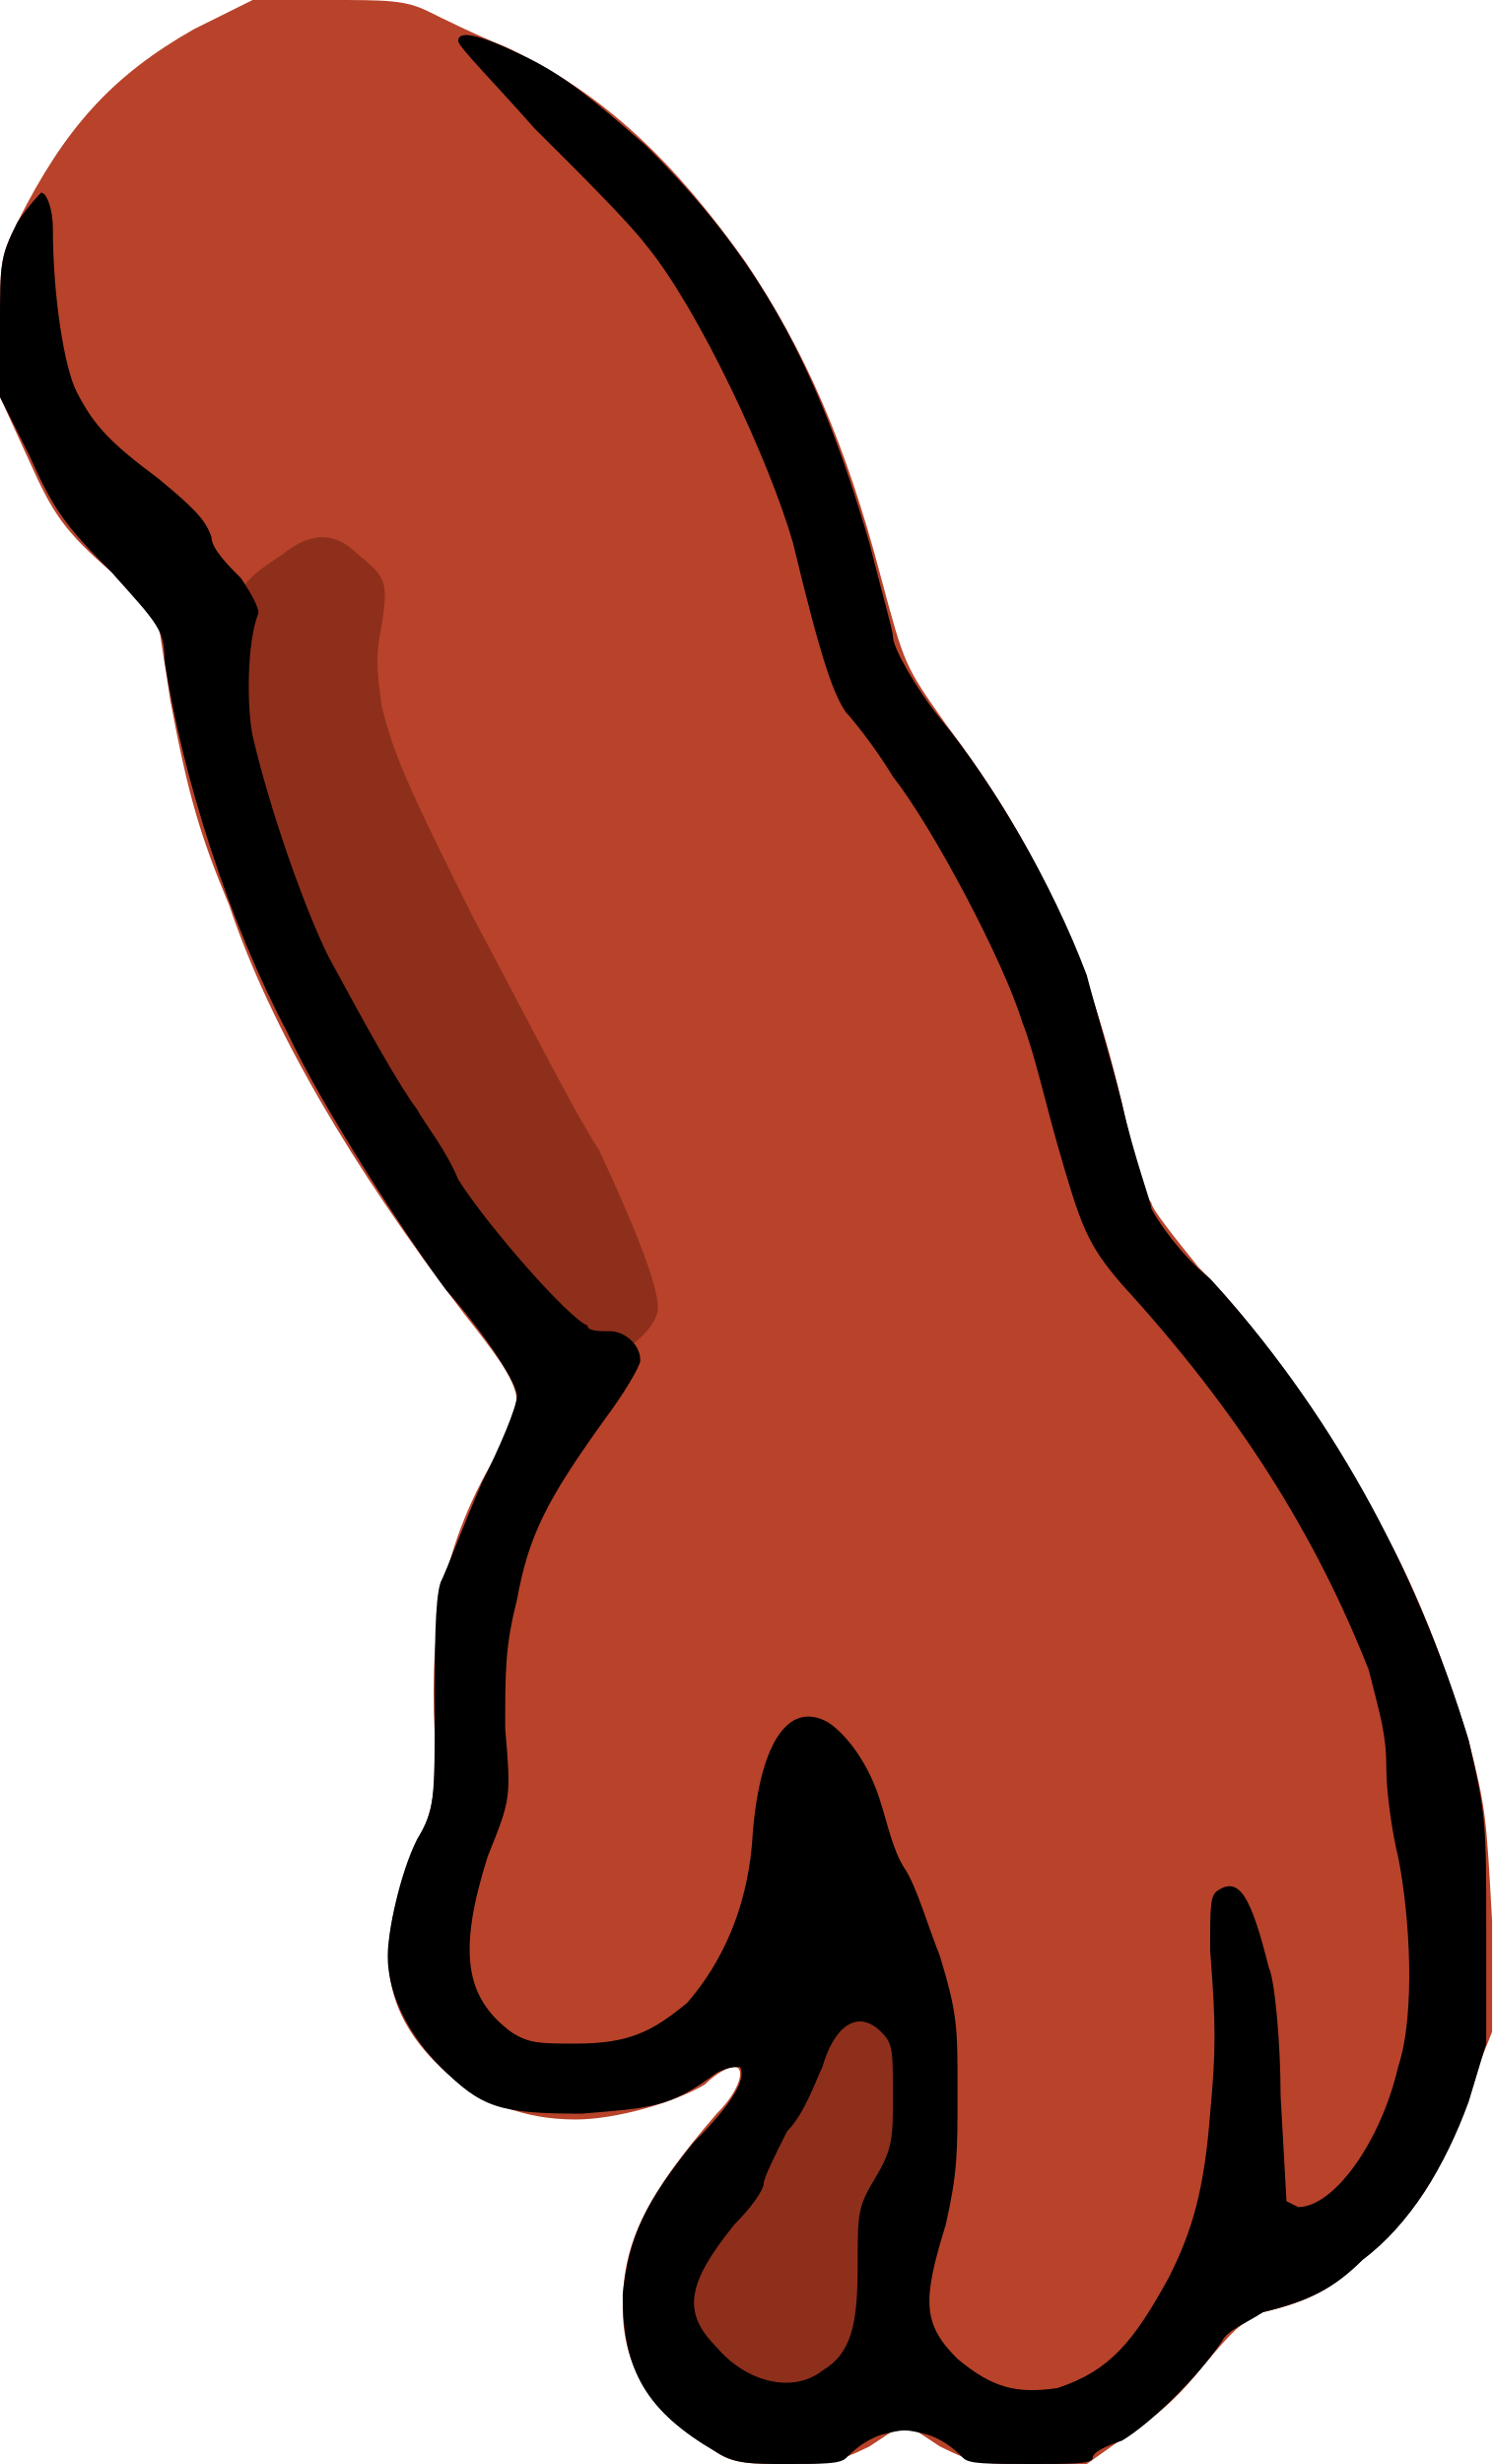
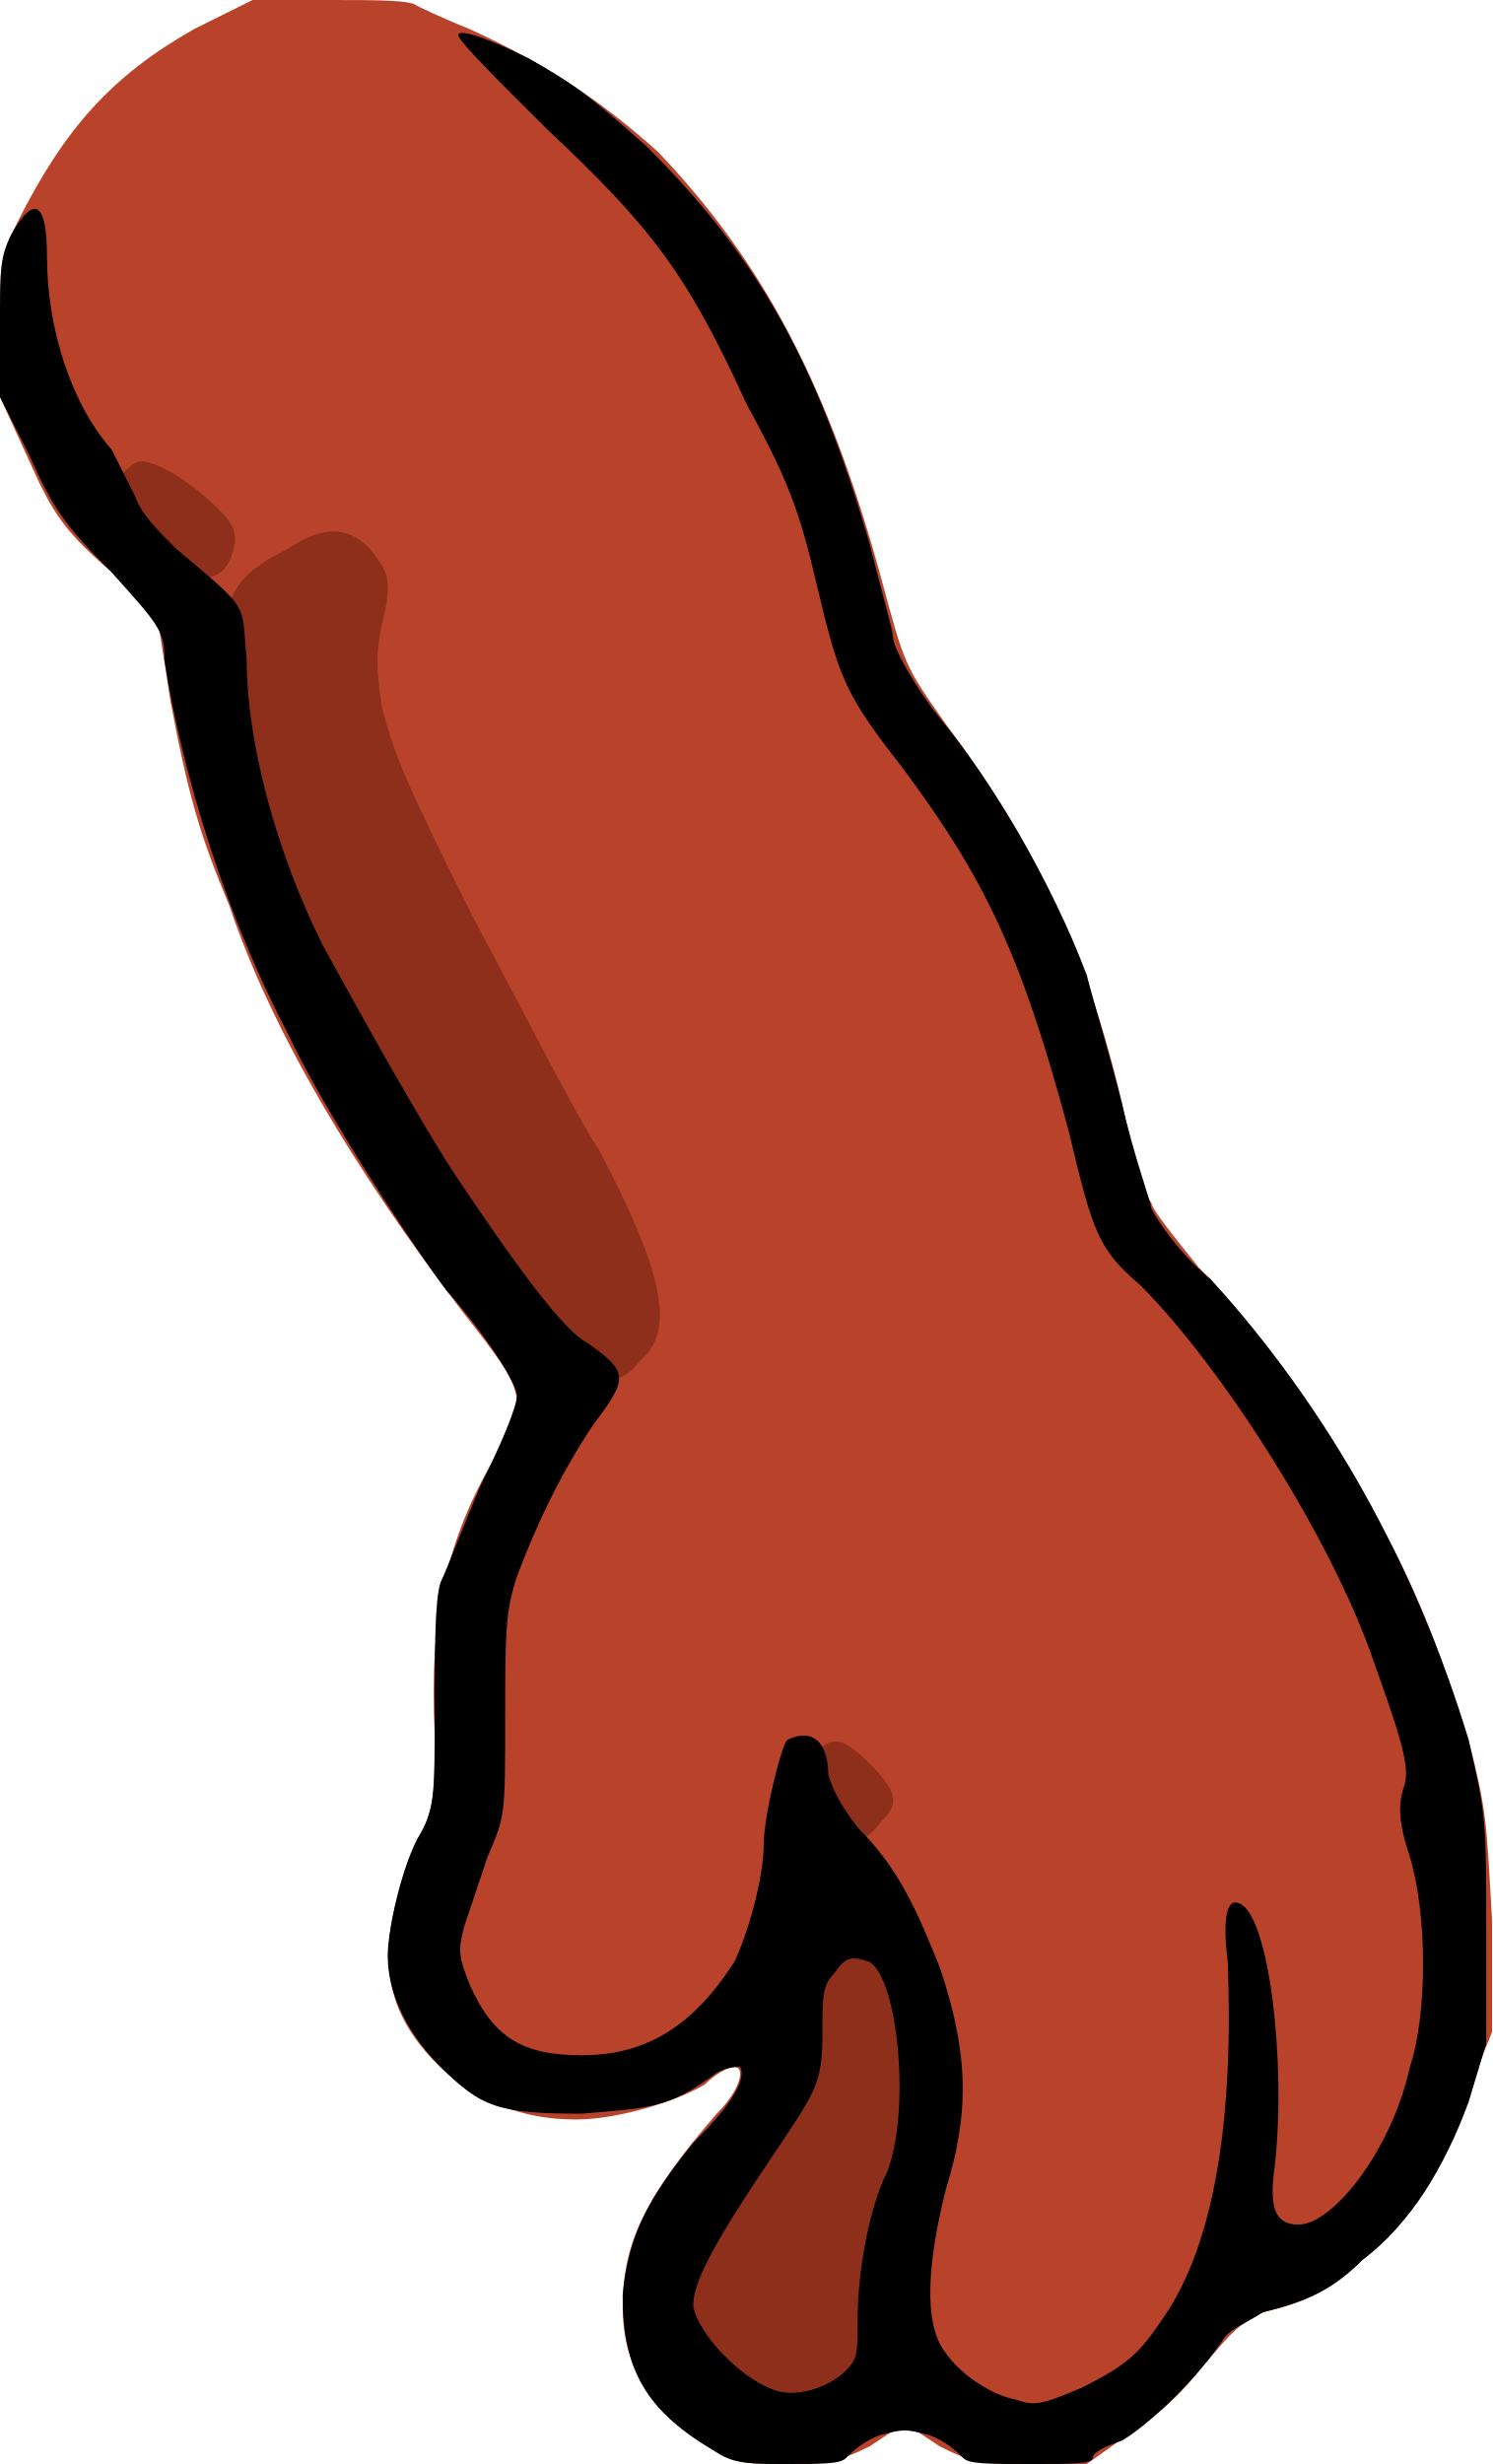
<svg xmlns="http://www.w3.org/2000/svg" width="43" height="71" viewBox="0 0 254 422" preserveAspectRatio="none">
  <g transform="translate(0,422) scale(1,-1)" fill="#B8432A" stroke="none">
-     <path d="M33 417 c-14 -8 -22 -17 -30 -33 -3 -6 -3 -7 -3 -18 l0 -12 5 -11 c4 -9 6 -12 14 -19 l8 -9 2 -13 c3 -16 5 -23 10 -35 7 -21 21 -45 40 -70 11 -14 11 -15 5 -25 -8 -14 -11 -27 -10 -47 0 -11 0 -12 -3 -19 -8 -18 -6 -29 5 -39 6 -5 13 -8 22 -8 7 0 17 3 22 6 2 2 4 3 5 3 2 0 1 -4 -3 -8 -12 -14 -16 -22 -16 -33 0 -11 5 -18 16 -25 3 -2 6 -2 12 -2 6 0 8 0 14 3 l6 4 6 -4 c6 -3 7 -3 16 -3 l9 0 7 5 c6 4 9 7 13 12 5 6 6 7 10 9 9 2 13 5 19 11 8 7 12 14 16 27 l4 10 0 19 c-1 18 -1 19 -4 31 -4 13 -9 26 -14 35 -7 14 -20 34 -32 46 -4 5 -8 10 -8 11 -1 1 -3 8 -5 17 -6 26 -15 45 -30 65 -7 10 -7 10 -11 25 -6 23 -13 39 -23 54 -12 17 -24 29 -41 37 -5 2 -11 5 -13 6 -4 2 -7 2 -17 2 l-13 0 -10 -5z" />
+     <path d="M33 417 c-14 -8 -22 -17 -30 -33 -3 -6 -3 -7 -3 -18 l0 -12 5 -11 c4 -9 6 -12 14 -19 l8 -9 2 -13 c3 -16 5 -23 10 -35 7 -21 21 -45 40 -70 11 -14 11 -15 5 -25 -8 -14 -11 -27 -10 -47 0 -11 0 -12 -3 -19 -8 -18 -6 -29 5 -39 6 -5 13 -8 22 -8 7 0 17 3 22 6 2 2 4 3 5 3 2 0 1 -4 -3 -8 -12 -14 -16 -22 -16 -33 0 -11 5 -18 16 -25 3 -2 6 -2 12 -2 6 0 8 0 14 3 l6 4 6 -4 c6 -3 7 -3 16 -3 l9 0 7 5 c6 4 9 7 13 12 5 6 6 7 10 9 9 2 13 5 19 11 8 7 12 14 16 27 l4 10 0 19 c-1 18 -1 19 -4 31 -4 13 -9 26 -14 35 -7 14 -20 34 -32 46 -4 5 -8 10 -8 11 -1 1 -3 8 -5 17 -6 26 -15 45 -30 65 -7 10 -7 10 -11 25 -9 33 -20 54 -38 73 -10 9 -19 15 -32 21 -5 2 -9 4 -9 4 -1 1 -7 1 -15 1 l-13 0 -10 -5z" />
  </g>
  <g transform="translate(0,422) scale(1,-1)" fill="#8E2F1C" stroke="none">
-     <path d="M48 327 c-6 -4 -7 -5 -9 -11 -2 -8 -1 -16 2 -26 1 -5 3 -12 4 -16 3 -9 16 -33 22 -42 1 -2 5 -7 7 -11 5 -8 10 -15 20 -25 5 -5 6 -6 9 -6 4 0 9 5 9 8 0 4 -4 14 -10 27 -4 6 -13 24 -21 39 -12 24 -14 29 -16 37 -1 7 -1 9 0 14 1 7 1 8 -4 12 -4 4 -8 4 -13 0z" />
-     <path d="M141 77 c-2 -1 -4 -4 -5 -8 0 -3 -3 -8 -5 -12 -2 -3 -5 -7 -5 -9 -1 -2 -3 -6 -6 -9 -6 -7 -7 -10 -5 -15 2 -4 9 -11 13 -13 6 -2 10 -1 15 3 6 6 7 9 7 20 0 9 0 10 3 15 3 5 3 7 3 15 l0 8 -4 4 c-4 5 -7 5 -11 1z" />
+     <path d="M21 341 c-3 -3 -2 -6 4 -12 4 -5 6 -6 9 -6 3 0 5 1 6 6 0 2 0 3 -3 6 -4 4 -10 8 -13 8 -1 0 -2 -1 -3 -2z" />
+     <path d="M49 328 c-8 -4 -10 -7 -11 -14 -1 -6 -1 -11 2 -22 5 -20 11 -34 23 -54 3 -5 7 -11 8 -13 3 -7 17 -25 24 -32 8 -8 10 -9 14 -4 6 5 4 15 -7 36 -4 6 -13 24 -21 39 -12 24 -14 29 -16 37 -1 7 -1 9 0 14 2 8 1 9 -2 13 -4 4 -8 4 -14 0z" />
+     <path d="M139 122 c-2 -3 -2 -8 2 -12 4 -4 6 -4 9 0 3 3 3 5 -2 10 -4 4 -6 5 -9 2z" />
+     <path d="M140 87 c-4 -5 -4 -5 -4 -13 0 -8 -1 -11 -7 -20 -3 -3 -5 -7 -6 -9 0 -2 -3 -6 -5 -8 -6 -8 -5 -13 5 -22 9 -9 16 -9 23 -1 4 4 4 4 4 11 0 8 2 17 5 26 2 5 2 7 2 17 -1 6 -1 12 -2 14 -1 3 -7 9 -9 9 -1 0 -4 -2 -6 -4z" />
  </g>
  <g transform="translate(0,422) scale(1,-1)" fill="#000000" stroke="none">
-     <path d="M78 415 c0 -1 6 -7 13 -15 7 -7 16 -16 19 -20 9 -11 21 -37 25 -51 5 -21 7 -26 9 -29 1 -1 5 -6 8 -11 7 -9 19 -32 22 -42 2 -5 4 -14 6 -21 4 -14 5 -17 11 -24 20 -22 33 -43 42 -66 2 -8 3 -11 3 -17 0 -4 1 -11 2 -15 2 -10 3 -27 0 -36 -3 -13 -11 -24 -17 -24 l-2 1 -1 18 c0 9 -1 20 -2 22 -3 12 -5 16 -9 13 -1 -1 -1 -3 -1 -10 1 -13 1 -17 0 -28 -1 -13 -3 -20 -7 -28 -6 -11 -10 -16 -19 -19 -7 -1 -11 0 -17 5 -6 6 -6 10 -2 23 2 9 2 12 2 23 0 11 0 13 -3 23 -2 5 -4 12 -6 15 -2 3 -3 8 -4 11 -2 7 -6 12 -9 14 -7 4 -12 -4 -13 -21 -1 -11 -5 -20 -11 -27 -6 -5 -10 -7 -19 -7 -6 0 -8 0 -11 2 -8 6 -9 14 -4 30 4 10 4 10 3 22 0 10 0 14 2 22 2 11 5 17 15 31 3 4 6 9 6 10 0 3 -3 5 -5 5 -2 0 -4 0 -4 1 -3 1 -17 17 -22 25 -2 5 -6 10 -7 12 -3 4 -8 13 -15 26 -4 8 -10 25 -13 38 -1 5 -1 16 1 21 0 1 -1 3 -3 6 -2 2 -5 5 -5 7 -1 3 -3 5 -9 10 -8 6 -11 9 -14 15 -2 4 -4 16 -4 28 0 3 -1 6 -2 6 0 0 -2 -2 -4 -5 -3 -6 -3 -7 -3 -18 l0 -12 5 -10 c4 -9 6 -12 14 -20 8 -9 9 -10 9 -15 3 -20 11 -45 21 -64 6 -13 21 -36 27 -44 7 -8 12 -16 12 -18 0 -2 -3 -9 -6 -15 -3 -7 -6 -15 -7 -17 -1 -3 -1 -12 -1 -22 0 -15 0 -17 -3 -22 -3 -6 -5 -16 -5 -20 0 -7 4 -14 9 -19 7 -7 10 -8 24 -8 12 1 15 1 23 7 2 1 3 1 4 1 1 -2 -1 -6 -8 -13 -8 -10 -11 -16 -12 -26 0 -13 4 -20 16 -27 3 -2 6 -2 12 -2 6 0 9 0 10 1 1 1 3 3 6 4 4 1 4 1 8 0 3 -1 5 -3 6 -4 1 -1 4 -1 12 -1 6 0 10 0 10 1 0 1 2 2 5 3 5 3 13 11 17 17 1 2 4 3 7 5 8 2 12 4 17 9 8 6 14 16 18 27 l3 10 0 19 c0 19 0 20 -3 33 -9 30 -24 57 -44 79 -5 4 -9 10 -10 12 0 1 -3 9 -5 18 -2 8 -5 18 -6 22 -6 16 -16 33 -25 44 -4 5 -8 12 -8 14 0 1 -2 8 -4 16 -9 31 -19 49 -38 68 -9 8 -14 12 -20 15 -8 4 -12 5 -12 3z m72 -341 c2 -2 2 -3 2 -11 0 -7 0 -9 -3 -14 -3 -5 -3 -6 -3 -15 0 -10 -1 -15 -6 -18 -5 -4 -13 -2 -18 4 -6 6 -5 11 3 21 3 3 5 6 5 7 0 1 2 5 4 9 3 3 5 9 6 11 2 7 6 10 10 6z" />
+     <path d="M78 416 c0 -1 7 -8 15 -16 18 -17 24 -25 34 -47 7 -13 9 -18 12 -31 4 -17 5 -19 15 -32 14 -19 20 -32 28 -62 4 -17 5 -20 12 -26 14 -14 33 -44 40 -65 5 -14 6 -18 5 -21 -1 -3 -1 -6 1 -12 3 -10 3 -27 0 -36 -3 -14 -13 -27 -19 -27 -4 0 -5 3 -4 10 2 18 -1 43 -6 45 -2 1 -3 -2 -2 -10 1 -26 -2 -48 -11 -61 -4 -6 -6 -8 -14 -12 -7 -3 -8 -3 -11 -2 -5 1 -10 5 -12 8 -4 5 -3 16 0 28 4 13 4 23 -1 38 -4 10 -7 17 -14 24 -3 4 -4 6 -5 9 0 6 -3 8 -7 6 -1 -1 -4 -13 -4 -18 0 -6 -3 -16 -5 -20 -7 -11 -15 -16 -26 -16 -10 0 -15 3 -19 12 -2 5 -2 6 -1 10 1 3 3 9 4 12 3 7 3 7 3 24 0 14 0 18 2 24 3 8 7 17 13 26 6 8 6 9 -1 14 -4 2 -12 13 -22 28 -6 9 -17 29 -23 40 -8 16 -13 35 -13 49 -1 10 1 8 -12 19 -3 3 -6 6 -7 9 -1 2 -3 6 -4 8 -7 8 -11 21 -11 33 0 9 -2 11 -6 4 -2 -4 -2 -6 -2 -16 l0 -12 5 -10 c4 -9 6 -12 14 -20 8 -9 9 -10 9 -15 3 -20 11 -45 21 -64 6 -13 21 -36 27 -44 7 -8 12 -16 12 -18 0 -2 -3 -9 -6 -15 -3 -7 -6 -15 -7 -17 -1 -3 -1 -12 -1 -22 0 -15 0 -17 -3 -22 -3 -6 -5 -16 -5 -20 0 -7 4 -14 9 -19 7 -7 10 -8 24 -8 12 1 15 1 23 7 2 1 3 1 4 1 1 -2 -1 -6 -8 -13 -8 -10 -11 -16 -12 -26 0 -13 4 -20 16 -27 3 -2 6 -2 12 -2 6 0 9 0 10 1 1 1 3 3 6 4 4 1 4 1 8 0 3 -1 5 -3 6 -4 1 -1 4 -1 12 -1 6 0 10 0 10 1 0 1 2 2 5 3 5 3 13 11 17 17 1 2 4 3 7 5 8 2 12 4 17 9 8 6 14 16 18 27 l3 10 0 19 c0 19 0 20 -3 33 -9 30 -24 57 -44 79 -5 4 -9 10 -10 12 0 1 -3 9 -5 18 -2 8 -5 18 -6 22 -6 16 -16 33 -25 44 -4 5 -8 12 -8 14 0 1 -2 8 -4 16 -9 31 -19 49 -38 68 -10 9 -13 11 -20 15 -8 4 -12 5 -12 4z m70 -330 c5 -3 7 -26 3 -36 -3 -6 -5 -17 -5 -25 0 -6 0 -7 -2 -9 -3 -3 -9 -5 -13 -3 -5 2 -12 9 -13 14 0 4 3 10 13 25 8 12 9 13 9 22 0 6 0 8 2 10 2 3 3 3 6 2z" />
  </g>
</svg>
